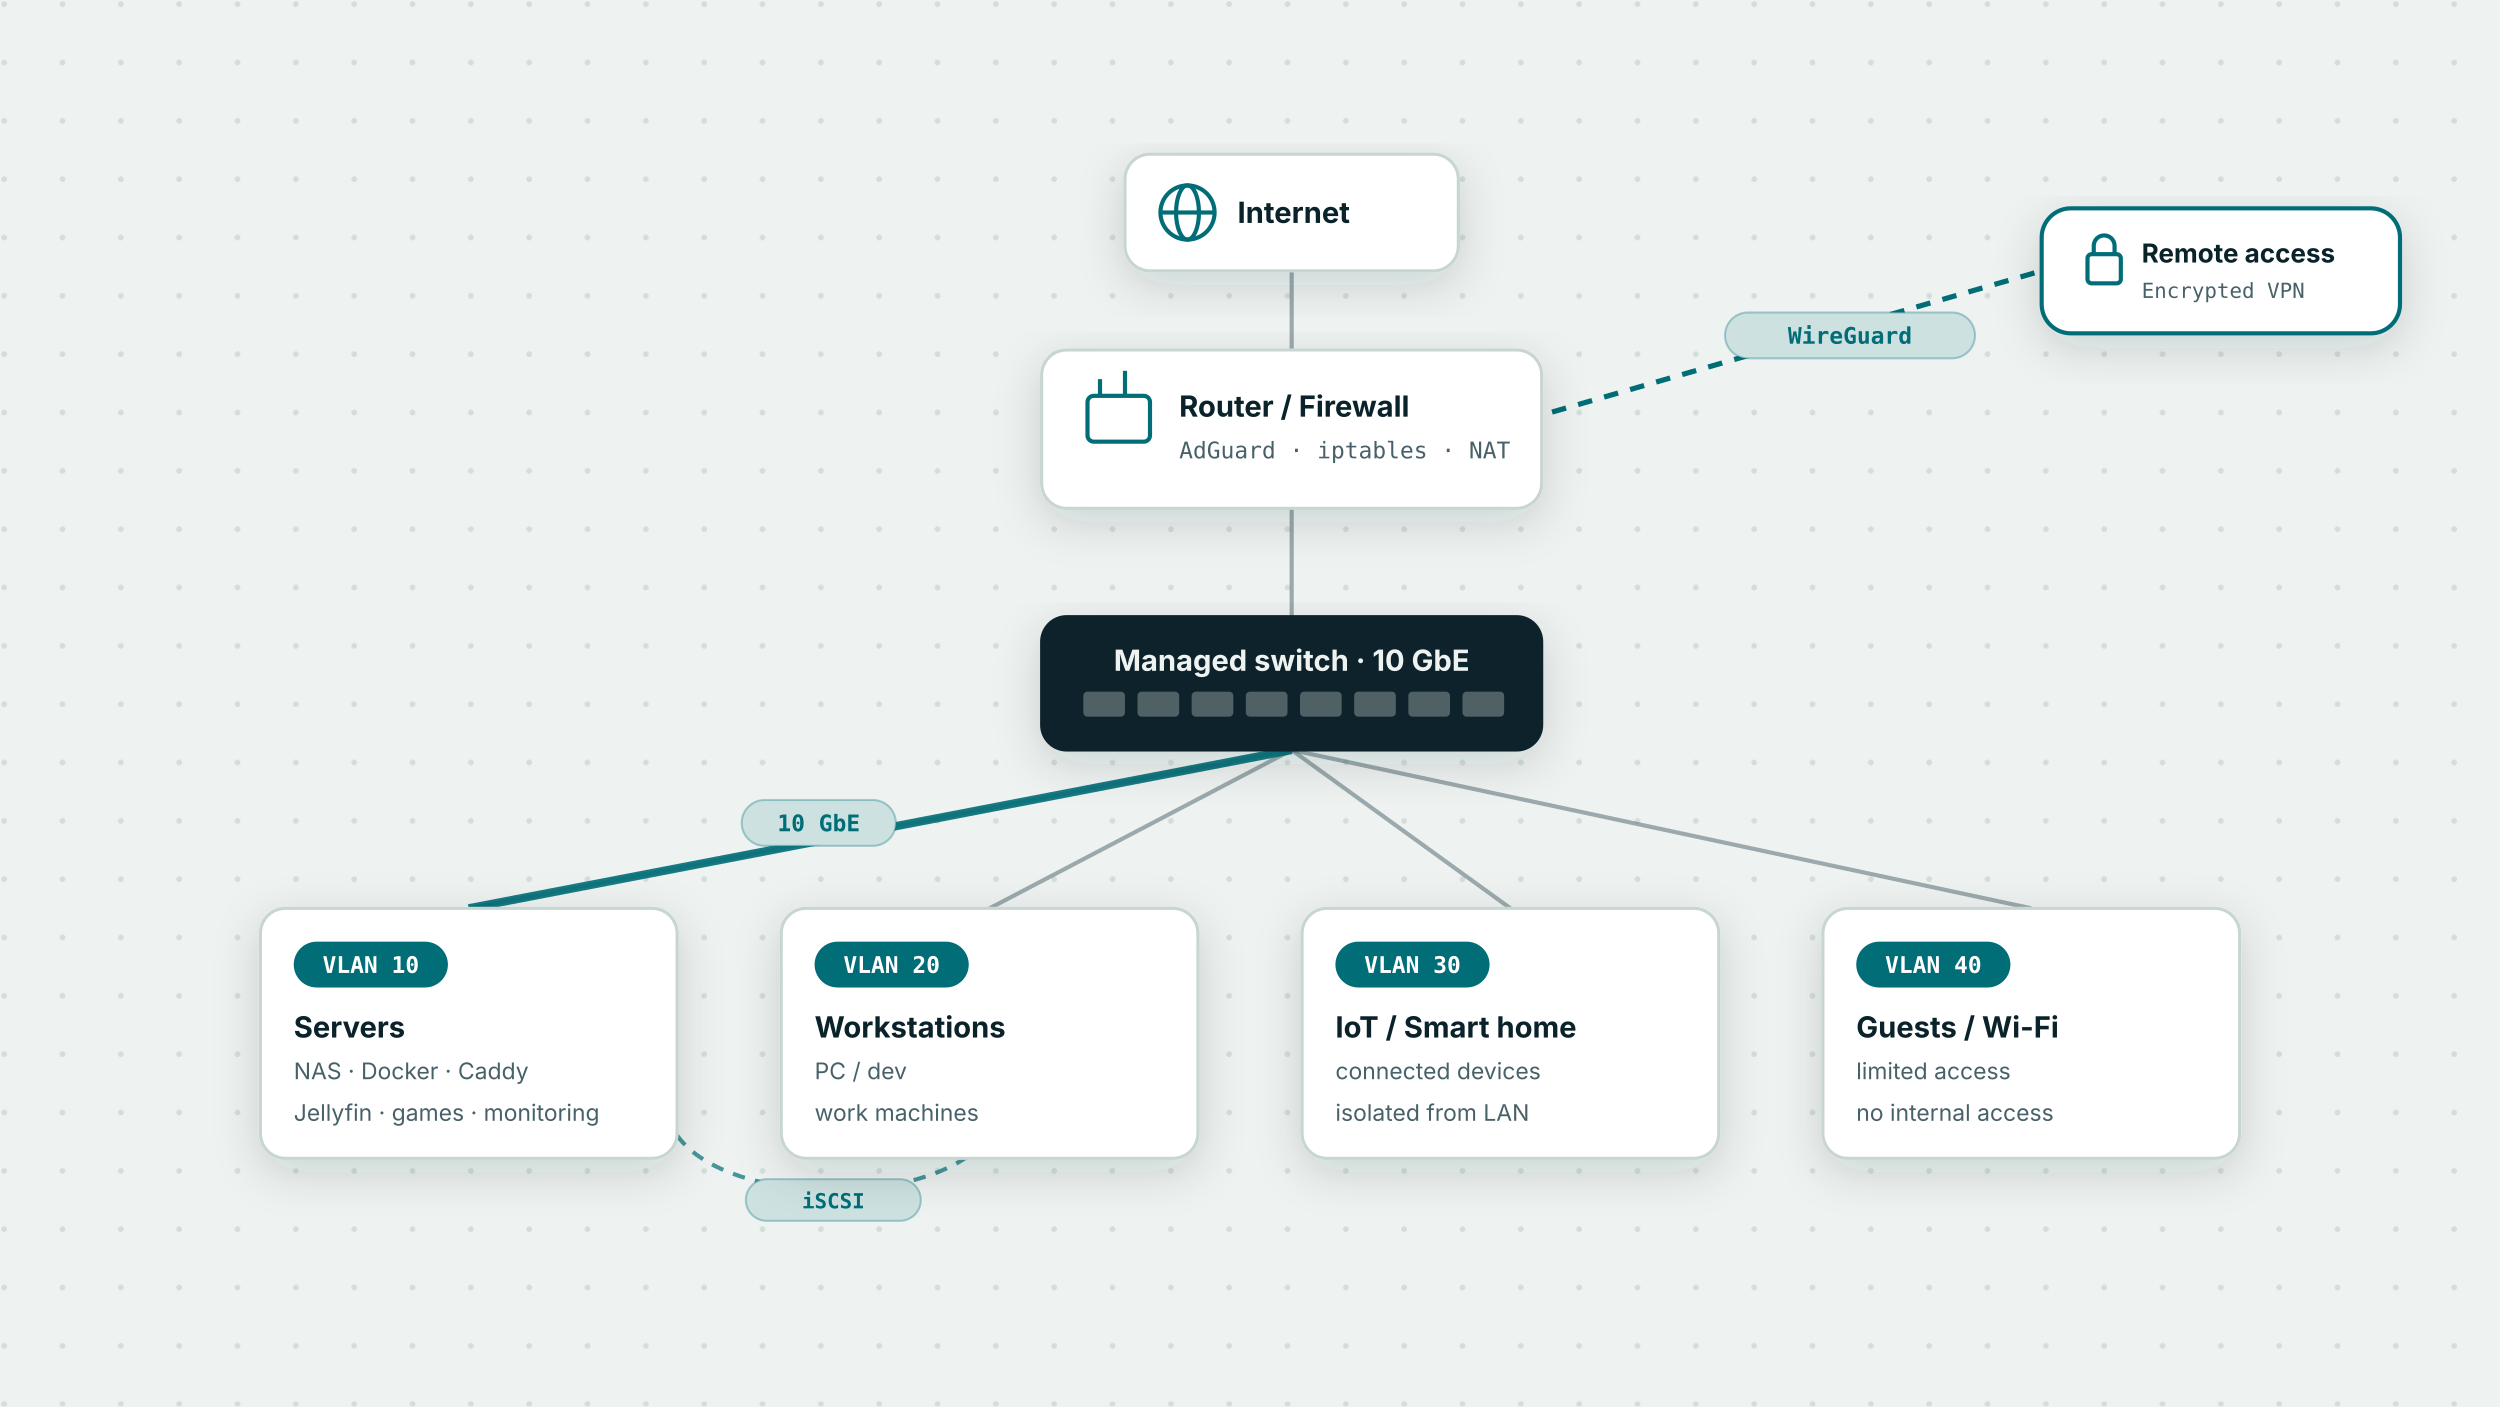
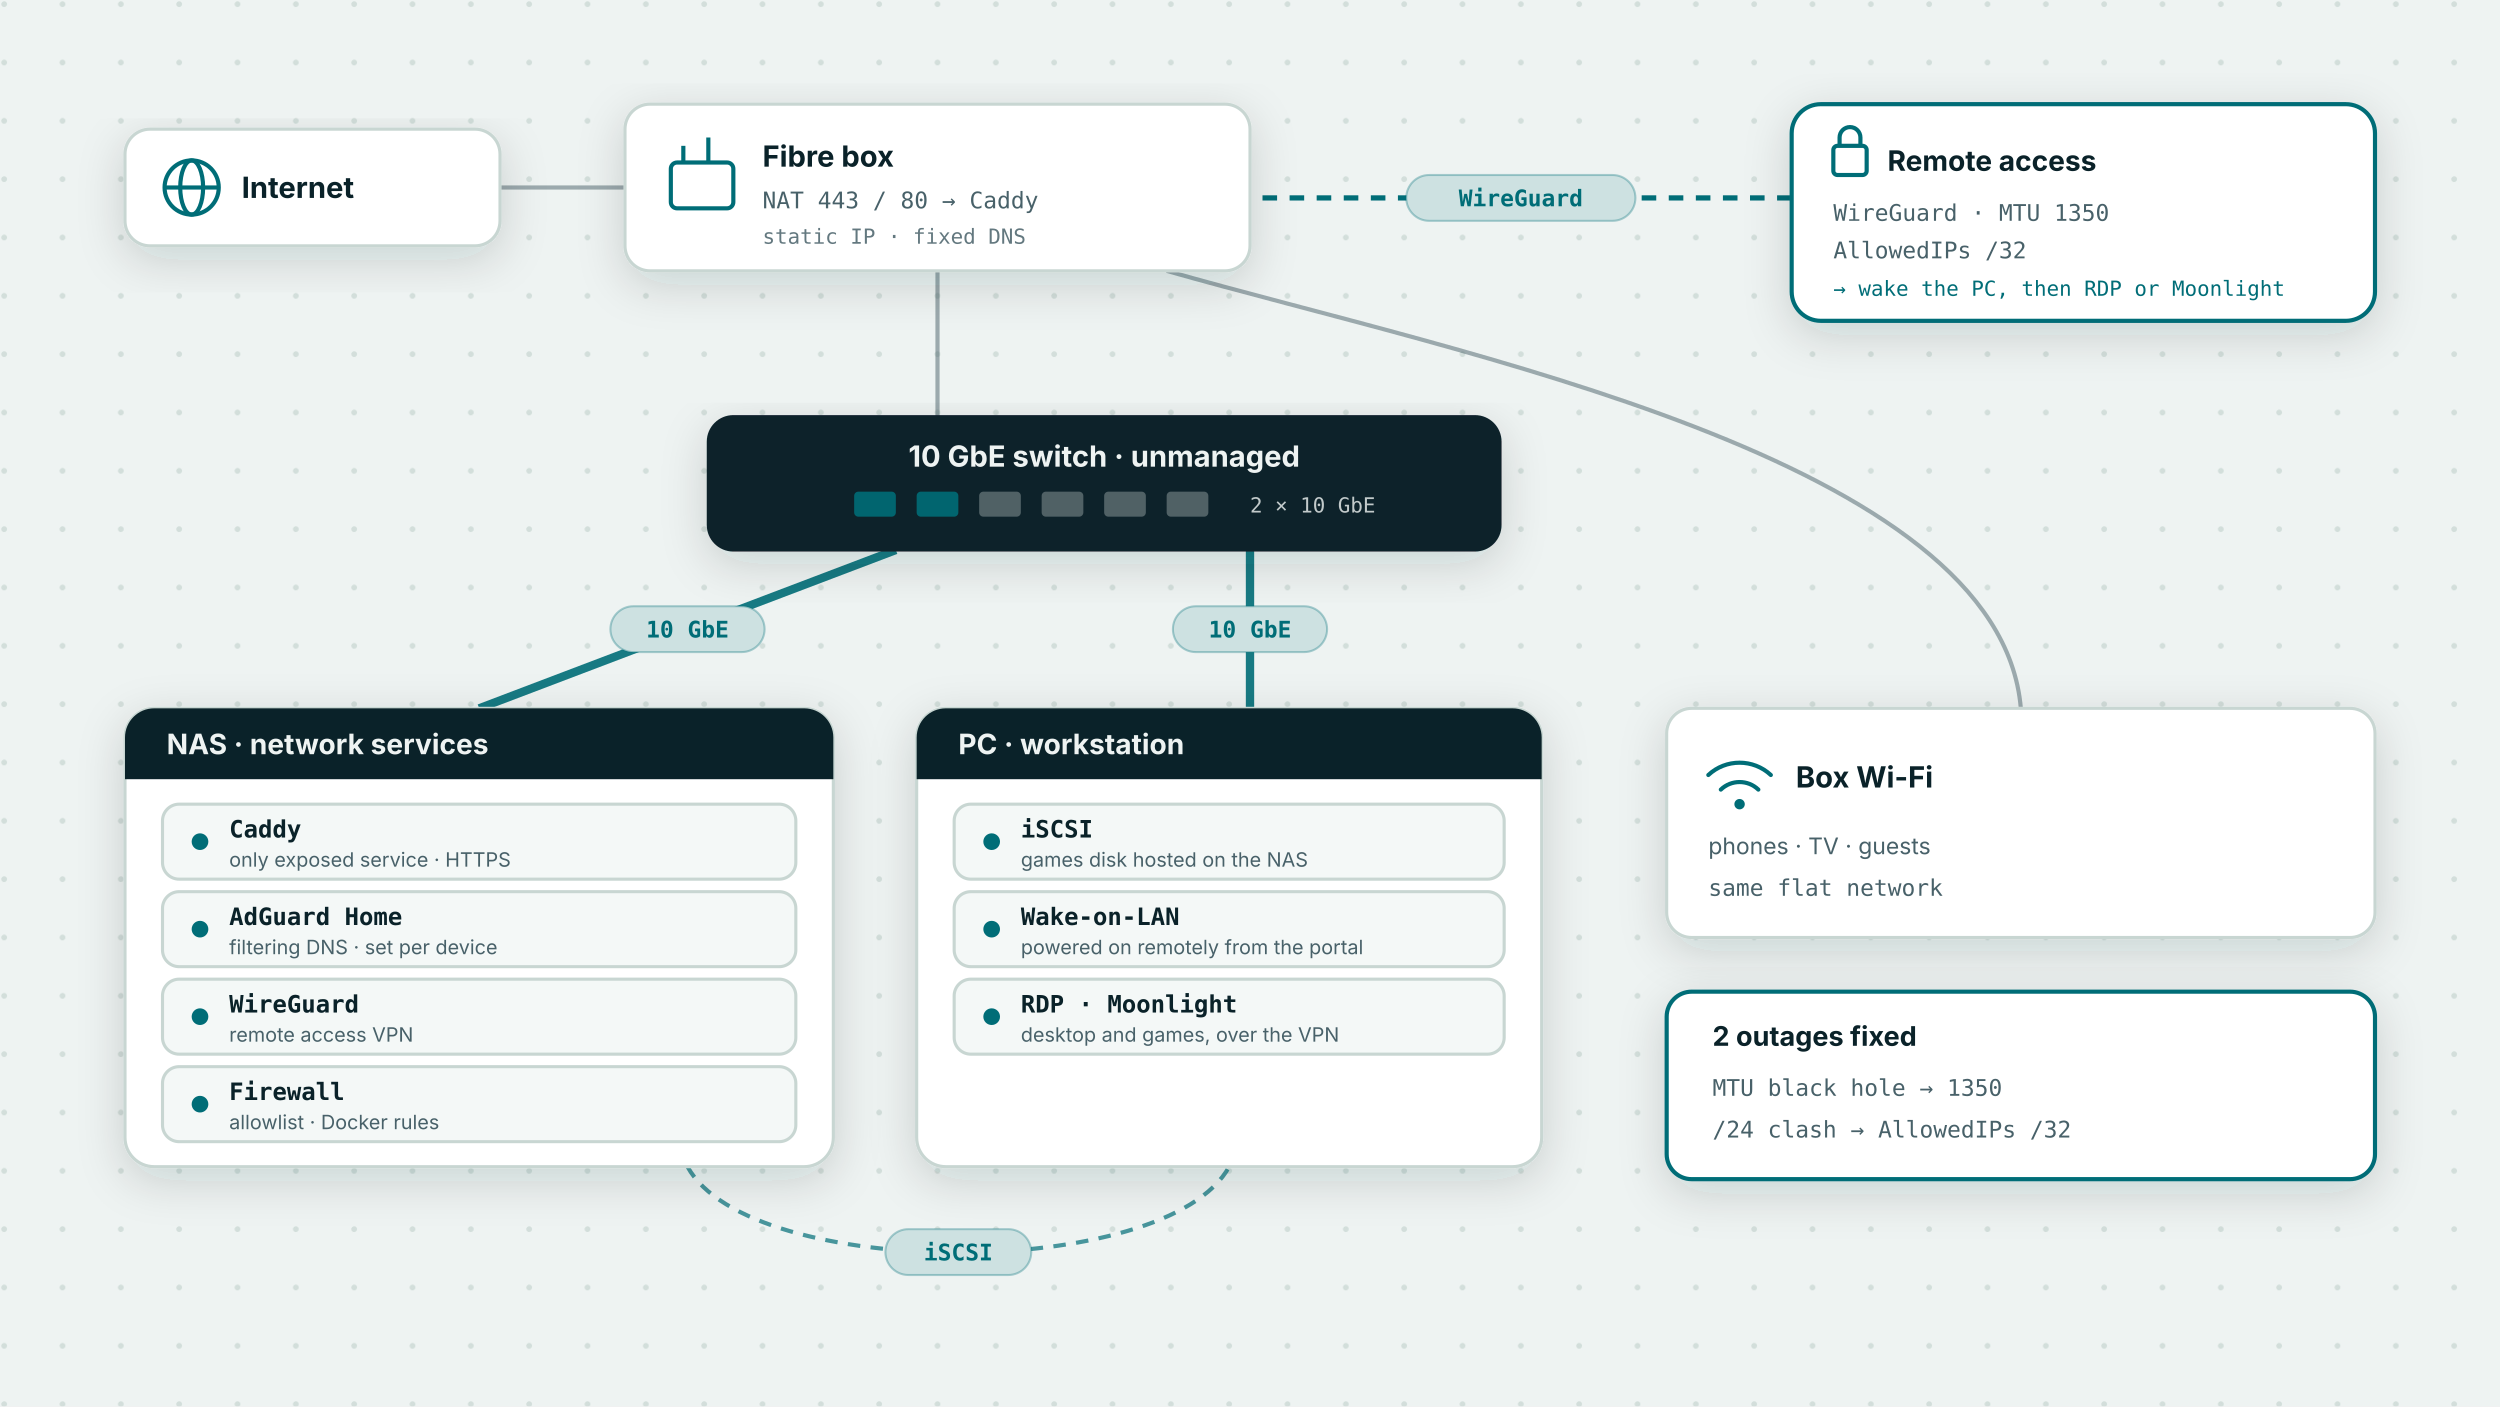
<svg xmlns="http://www.w3.org/2000/svg" width="1200" height="675" viewBox="0 0 1200 675" font-family="'Inter', system-ui, -apple-system, 'Segoe UI', Arial, sans-serif">
  <defs>
    <pattern id="reseau-light-en-dots" width="28" height="28" patternUnits="userSpaceOnUse">
      <circle cx="2" cy="2" r="1.4" fill="#c8d6d2" fill-opacity="0.7" />
    </pattern>
    <filter id="reseau-light-en-sh" x="-20%" y="-20%" width="140%" height="160%">
      <feDropShadow dx="0" dy="6" stdDeviation="11" flood-color="#0a2229" flood-opacity="0.16" />
    </filter>
  </defs>
  <rect width="1200" height="675" fill="#eef3f2" />
  <rect width="1200" height="675" fill="url(#reseau-light-en-dots)" />
  <g stroke="#486169" stroke-opacity="0.5" stroke-width="2" fill="none">
-     <path d="M620 130 L620 168" />
-     <path d="M620 244 L620 296" />
-     <path d="M620 360 L225 436" />
-     <path d="M620 360 L475 436" />
-     <path d="M620 360 L725 436" />
-     <path d="M620 360 L975 436" />
+     <path d="M240 90 L300 90" />
+     <path d="M450 130 L450 200" />
+     <path d="M560 130 C 700 170, 960 220, 970 340" />
  </g>
-   <path d="M620 360 L225 436" stroke="#006d77" stroke-width="4" fill="none" opacity="0.9" />
-   <rect x="356" y="384" width="74" height="22" rx="11" fill="#eef3f2" />
-   <rect x="356" y="384" width="74" height="22" rx="11" fill="#006d77" fill-opacity="0.14" stroke="#006d77" stroke-opacity="0.32" />
-   <text x="393" y="399" font-size="11" fill="#006d77" font-weight="bold" font-family="'JetBrains Mono', ui-monospace, SFMono-Regular, Menlo, Consolas, monospace" text-anchor="middle">10 GbE</text>
-   <path d="M720 205 L980 130" stroke="#006d77" stroke-width="2.5" stroke-dasharray="7 6" fill="none" />
-   <rect x="828" y="150" width="120" height="22" rx="11" fill="#eef3f2" />
-   <rect x="828" y="150" width="120" height="22" rx="11" fill="#006d77" fill-opacity="0.14" stroke="#006d77" stroke-opacity="0.32" />
-   <text x="888" y="165" font-size="11" fill="#006d77" font-weight="bold" font-family="'JetBrains Mono', ui-monospace, SFMono-Regular, Menlo, Consolas, monospace" text-anchor="middle">WireGuard</text>
-   <path d="M325 545 C 350 580, 450 580, 475 545" stroke="#006d77" stroke-width="2" stroke-dasharray="6 5" fill="none" opacity="0.7" />
-   <rect x="358" y="566" width="84" height="20" rx="10" fill="#eef3f2" />
-   <rect x="358" y="566" width="84" height="20" rx="10" fill="#006d77" fill-opacity="0.14" stroke="#006d77" stroke-opacity="0.32" />
-   <text x="400" y="580" font-size="10" fill="#006d77" font-weight="bold" font-family="'JetBrains Mono', ui-monospace, SFMono-Regular, Menlo, Consolas, monospace" text-anchor="middle">iSCSI</text>
+   <g stroke="#006d77" stroke-width="4" fill="none" opacity="0.9">
+     <path d="M430 264 L230 340" />
+     <path d="M600 264 L600 340" />
+   </g>
+   <rect x="293" y="291" width="74" height="22" rx="11" fill="#eef3f2" />
+   <rect x="293" y="291" width="74" height="22" rx="11" fill="#006d77" fill-opacity="0.14" stroke="#006d77" stroke-opacity="0.32" />
+   <text x="330" y="306" font-size="11" fill="#006d77" font-weight="bold" font-family="'JetBrains Mono', ui-monospace, SFMono-Regular, Menlo, Consolas, monospace" text-anchor="middle">10 GbE</text>
+   <rect x="563" y="291" width="74" height="22" rx="11" fill="#eef3f2" />
+   <rect x="563" y="291" width="74" height="22" rx="11" fill="#006d77" fill-opacity="0.14" stroke="#006d77" stroke-opacity="0.32" />
+   <text x="600" y="306" font-size="11" fill="#006d77" font-weight="bold" font-family="'JetBrains Mono', ui-monospace, SFMono-Regular, Menlo, Consolas, monospace" text-anchor="middle">10 GbE</text>
+   <path d="M860 95 L600 95" stroke="#006d77" stroke-width="2.5" stroke-dasharray="7 6" fill="none" />
+   <rect x="675" y="84" width="110" height="22" rx="11" fill="#eef3f2" />
+   <rect x="675" y="84" width="110" height="22" rx="11" fill="#006d77" fill-opacity="0.14" stroke="#006d77" stroke-opacity="0.32" />
+   <text x="730" y="99" font-size="11" fill="#006d77" font-weight="bold" font-family="'JetBrains Mono', ui-monospace, SFMono-Regular, Menlo, Consolas, monospace" text-anchor="middle">WireGuard</text>
+   <path d="M330 560 C 360 615, 560 615, 590 560" stroke="#006d77" stroke-width="2" stroke-dasharray="6 5" fill="none" opacity="0.7" />
+   <rect x="425" y="590" width="70" height="22" rx="11" fill="#eef3f2" />
+   <rect x="425" y="590" width="70" height="22" rx="11" fill="#006d77" fill-opacity="0.14" stroke="#006d77" stroke-opacity="0.32" />
+   <text x="460" y="605" font-size="11" fill="#006d77" font-weight="bold" font-family="'JetBrains Mono', ui-monospace, SFMono-Regular, Menlo, Consolas, monospace" text-anchor="middle">iSCSI</text>
  <g filter="url(#reseau-light-en-sh)">
-     <rect x="540" y="74" width="160" height="56" rx="12" fill="#ffffff" stroke="#c8d6d2" stroke-width="1.5" />
+     <rect x="60" y="62" width="180" height="56" rx="12" fill="#ffffff" stroke="#c8d6d2" stroke-width="1.5" />
  </g>
  <g stroke="#006d77" stroke-width="2" fill="none">
-     <circle cx="570" cy="102" r="13" />
-     <ellipse cx="570" cy="102" rx="5.5" ry="13" />
-     <line x1="557" y1="102" x2="583" y2="102" />
+     <circle cx="92" cy="90" r="13" />
+     <ellipse cx="92" cy="90" rx="5.5" ry="13" />
+     <line x1="79" y1="90" x2="105" y2="90" />
  </g>
-   <text x="594" y="107" font-size="14" fill="#0a2229" font-weight="bold" font-family="'Inter', system-ui, -apple-system, 'Segoe UI', Arial, sans-serif">Internet</text>
+   <text x="116" y="95" font-size="14" fill="#0a2229" font-weight="bold" font-family="'Inter', system-ui, -apple-system, 'Segoe UI', Arial, sans-serif">Internet</text>
  <g filter="url(#reseau-light-en-sh)">
-     <rect x="500" y="168" width="240" height="76" rx="12" fill="#ffffff" stroke="#c8d6d2" stroke-width="1.5" />
+     <rect x="300" y="50" width="300" height="80" rx="12" fill="#ffffff" stroke="#c8d6d2" stroke-width="1.5" />
  </g>
  <g stroke="#006d77" stroke-width="2" fill="none">
-     <rect x="522" y="190" width="30" height="22" rx="3" />
-     <path d="M528 190 v-8 M540 190 v-12" />
+     <rect x="322" y="78" width="30" height="22" rx="3" />
+     <path d="M328 78 v-8 M340 78 v-12" />
  </g>
-   <text x="566" y="200" font-size="14" fill="#0a2229" font-weight="bold" font-family="'Inter', system-ui, -apple-system, 'Segoe UI', Arial, sans-serif">Router / Firewall</text>
-   <text x="566" y="220" font-size="11" fill="#486169" font-weight="normal" font-family="'JetBrains Mono', ui-monospace, SFMono-Regular, Menlo, Consolas, monospace">AdGuard · iptables · NAT</text>
+   <text x="366" y="80" font-size="14" fill="#0a2229" font-weight="bold" font-family="'Inter', system-ui, -apple-system, 'Segoe UI', Arial, sans-serif">Fibre box</text>
+   <text x="366" y="100" font-size="11" fill="#486169" font-weight="normal" font-family="'JetBrains Mono', ui-monospace, SFMono-Regular, Menlo, Consolas, monospace">NAT 443 / 80 → Caddy</text>
+   <text x="366" y="117" font-size="10" fill="#486169" fill-opacity="0.85" font-weight="normal" font-family="'JetBrains Mono', ui-monospace, SFMono-Regular, Menlo, Consolas, monospace">static IP · fixed DNS</text>
  <g filter="url(#reseau-light-en-sh)">
-     <rect x="980" y="100" width="172" height="60" rx="14" fill="#ffffff" stroke="#006d77" stroke-width="2" />
+     <rect x="860" y="50" width="280" height="104" rx="14" fill="#ffffff" stroke="#006d77" stroke-width="2" />
  </g>
  <g stroke="#006d77" stroke-width="2" fill="none">
-     <rect x="1002" y="122" width="16" height="14" rx="2" />
-     <path d="M1005 122 v-4 a5 5 0 0 1 10 0 v4" />
+     <rect x="880" y="70" width="16" height="14" rx="2" />
+     <path d="M883 70 v-4 a5 5 0 0 1 10 0 v4" />
  </g>
-   <text x="1028" y="126" font-size="12.5" fill="#0a2229" font-weight="bold" font-family="'Inter', system-ui, -apple-system, 'Segoe UI', Arial, sans-serif">Remote access</text>
-   <text x="1028" y="143" font-size="10" fill="#486169" font-weight="normal" font-family="'JetBrains Mono', ui-monospace, SFMono-Regular, Menlo, Consolas, monospace">Encrypted VPN</text>
+   <text x="906" y="82" font-size="13.5" fill="#0a2229" font-weight="bold" font-family="'Inter', system-ui, -apple-system, 'Segoe UI', Arial, sans-serif">Remote access</text>
+   <text x="880" y="106" font-size="11" fill="#486169" font-weight="normal" font-family="'JetBrains Mono', ui-monospace, SFMono-Regular, Menlo, Consolas, monospace">WireGuard · MTU 1350</text>
+   <text x="880" y="124" font-size="11" fill="#486169" font-weight="normal" font-family="'JetBrains Mono', ui-monospace, SFMono-Regular, Menlo, Consolas, monospace">AllowedIPs /32</text>
+   <text x="880" y="142" font-size="10" fill="#006d77" font-weight="normal" font-family="'JetBrains Mono', ui-monospace, SFMono-Regular, Menlo, Consolas, monospace">→ wake the PC, then RDP or Moonlight</text>
  <g filter="url(#reseau-light-en-sh)">
-     <rect x="500" y="296" width="240" height="64" rx="12" fill="#0a2229" stroke="#0a2229" stroke-width="1.5" />
+     <rect x="340" y="200" width="380" height="64" rx="12" fill="#0a2229" stroke="#0a2229" stroke-width="1.5" />
  </g>
-   <g fill="#eef3f2" fill-opacity="0.3">
-     <rect x="520" y="332" width="20" height="12" rx="2" />
-     <rect x="546" y="332" width="20" height="12" rx="2" />
-     <rect x="572" y="332" width="20" height="12" rx="2" />
-     <rect x="598" y="332" width="20" height="12" rx="2" />
-     <rect x="624" y="332" width="20" height="12" rx="2" />
-     <rect x="650" y="332" width="20" height="12" rx="2" />
-     <rect x="676" y="332" width="20" height="12" rx="2" />
-     <rect x="702" y="332" width="20" height="12" rx="2" />
+   <text x="530" y="224" font-size="14" fill="#eef3f2" font-weight="bold" font-family="'Inter', system-ui, -apple-system, 'Segoe UI', Arial, sans-serif" text-anchor="middle">10 GbE switch · unmanaged</text>
+   <rect x="410" y="236" width="20" height="12" rx="2" fill="#006d77" fill-opacity="0.9" />
+   <rect x="440" y="236" width="20" height="12" rx="2" fill="#006d77" fill-opacity="0.9" />
+   <rect x="470" y="236" width="20" height="12" rx="2" fill="#eef3f2" fill-opacity="0.3" />
+   <rect x="500" y="236" width="20" height="12" rx="2" fill="#eef3f2" fill-opacity="0.3" />
+   <rect x="530" y="236" width="20" height="12" rx="2" fill="#eef3f2" fill-opacity="0.3" />
+   <rect x="560" y="236" width="20" height="12" rx="2" fill="#eef3f2" fill-opacity="0.3" />
+   <text x="600" y="246" font-size="10" fill="#eef3f2" fill-opacity="0.8" font-weight="normal" font-family="'JetBrains Mono', ui-monospace, SFMono-Regular, Menlo, Consolas, monospace">2 × 10 GbE</text>
+   <g filter="url(#reseau-light-en-sh)">
+     <rect x="60" y="340" width="340" height="220" rx="14" fill="#ffffff" stroke="#c8d6d2" stroke-width="1.5" />
  </g>
-   <text x="620" y="322" font-size="14" fill="#eef3f2" font-weight="bold" font-family="'Inter', system-ui, -apple-system, 'Segoe UI', Arial, sans-serif" text-anchor="middle">Managed switch · 10 GbE</text>
+   <path d="M60 354 a14 14 0 0 1 14 -14 h312 a14 14 0 0 1 14 14 v20 h-340 z" fill="#0a2229" />
+   <text x="80" y="362" font-size="13.5" fill="#eef3f2" font-weight="bold" font-family="'Inter', system-ui, -apple-system, 'Segoe UI', Arial, sans-serif">NAS · network services</text>
+   <g>
+     <rect x="78" y="386" width="304" height="36" rx="8" fill="#f4f8f7" stroke="#c8d6d2" stroke-width="1.5" />
+   </g>
+   <circle cx="96" cy="404" r="4" fill="#006d77" />
+   <text x="110" y="402" font-size="11.5" fill="#0a2229" font-weight="bold" font-family="'JetBrains Mono', ui-monospace, SFMono-Regular, Menlo, Consolas, monospace">Caddy</text>
+   <text x="110" y="416" font-size="9.5" fill="#486169" font-weight="normal" font-family="'Inter', system-ui, -apple-system, 'Segoe UI', Arial, sans-serif">only exposed service · HTTPS</text>
+   <g>
+     <rect x="78" y="428" width="304" height="36" rx="8" fill="#f4f8f7" stroke="#c8d6d2" stroke-width="1.5" />
+   </g>
+   <circle cx="96" cy="446" r="4" fill="#006d77" />
+   <text x="110" y="444" font-size="11.5" fill="#0a2229" font-weight="bold" font-family="'JetBrains Mono', ui-monospace, SFMono-Regular, Menlo, Consolas, monospace">AdGuard Home</text>
+   <text x="110" y="458" font-size="9.5" fill="#486169" font-weight="normal" font-family="'Inter', system-ui, -apple-system, 'Segoe UI', Arial, sans-serif">filtering DNS · set per device</text>
+   <g>
+     <rect x="78" y="470" width="304" height="36" rx="8" fill="#f4f8f7" stroke="#c8d6d2" stroke-width="1.5" />
+   </g>
+   <circle cx="96" cy="488" r="4" fill="#006d77" />
+   <text x="110" y="486" font-size="11.5" fill="#0a2229" font-weight="bold" font-family="'JetBrains Mono', ui-monospace, SFMono-Regular, Menlo, Consolas, monospace">WireGuard</text>
+   <text x="110" y="500" font-size="9.5" fill="#486169" font-weight="normal" font-family="'Inter', system-ui, -apple-system, 'Segoe UI', Arial, sans-serif">remote access VPN</text>
+   <g>
+     <rect x="78" y="512" width="304" height="36" rx="8" fill="#f4f8f7" stroke="#c8d6d2" stroke-width="1.5" />
+   </g>
+   <circle cx="96" cy="530" r="4" fill="#006d77" />
+   <text x="110" y="528" font-size="11.5" fill="#0a2229" font-weight="bold" font-family="'JetBrains Mono', ui-monospace, SFMono-Regular, Menlo, Consolas, monospace">Firewall</text>
+   <text x="110" y="542" font-size="9.5" fill="#486169" font-weight="normal" font-family="'Inter', system-ui, -apple-system, 'Segoe UI', Arial, sans-serif">allowlist · Docker rules</text>
  <g filter="url(#reseau-light-en-sh)">
-     <rect x="125" y="436" width="200" height="120" rx="12" fill="#ffffff" stroke="#c8d6d2" stroke-width="1.5" />
+     <rect x="440" y="340" width="300" height="220" rx="14" fill="#ffffff" stroke="#c8d6d2" stroke-width="1.5" />
  </g>
-   <rect x="141" y="452" width="74" height="22" rx="11" fill="#006d77" />
-   <text x="178" y="467" font-size="11" fill="#ffffff" font-weight="bold" font-family="'JetBrains Mono', ui-monospace, SFMono-Regular, Menlo, Consolas, monospace" text-anchor="middle">VLAN 10</text>
-   <text x="141" y="498" font-size="14" fill="#0a2229" font-weight="bold" font-family="'Inter', system-ui, -apple-system, 'Segoe UI', Arial, sans-serif">Servers</text>
-   <text x="141" y="518" font-size="11" fill="#486169" font-weight="normal" font-family="'Inter', system-ui, -apple-system, 'Segoe UI', Arial, sans-serif">NAS · Docker · Caddy</text>
-   <text x="141" y="538" font-size="11" fill="#486169" font-weight="normal" font-family="'Inter', system-ui, -apple-system, 'Segoe UI', Arial, sans-serif">Jellyfin · games · monitoring</text>
+   <path d="M440 354 a14 14 0 0 1 14 -14 h272 a14 14 0 0 1 14 14 v20 h-300 z" fill="#0a2229" />
+   <text x="460" y="362" font-size="13.5" fill="#eef3f2" font-weight="bold" font-family="'Inter', system-ui, -apple-system, 'Segoe UI', Arial, sans-serif">PC · workstation</text>
+   <g>
+     <rect x="458" y="386" width="264" height="36" rx="8" fill="#f4f8f7" stroke="#c8d6d2" stroke-width="1.5" />
+   </g>
+   <circle cx="476" cy="404" r="4" fill="#006d77" />
+   <text x="490" y="402" font-size="11.5" fill="#0a2229" font-weight="bold" font-family="'JetBrains Mono', ui-monospace, SFMono-Regular, Menlo, Consolas, monospace">iSCSI</text>
+   <text x="490" y="416" font-size="9.5" fill="#486169" font-weight="normal" font-family="'Inter', system-ui, -apple-system, 'Segoe UI', Arial, sans-serif">games disk hosted on the NAS</text>
+   <g>
+     <rect x="458" y="428" width="264" height="36" rx="8" fill="#f4f8f7" stroke="#c8d6d2" stroke-width="1.5" />
+   </g>
+   <circle cx="476" cy="446" r="4" fill="#006d77" />
+   <text x="490" y="444" font-size="11.5" fill="#0a2229" font-weight="bold" font-family="'JetBrains Mono', ui-monospace, SFMono-Regular, Menlo, Consolas, monospace">Wake-on-LAN</text>
+   <text x="490" y="458" font-size="9.5" fill="#486169" font-weight="normal" font-family="'Inter', system-ui, -apple-system, 'Segoe UI', Arial, sans-serif">powered on remotely from the portal</text>
+   <g>
+     <rect x="458" y="470" width="264" height="36" rx="8" fill="#f4f8f7" stroke="#c8d6d2" stroke-width="1.5" />
+   </g>
+   <circle cx="476" cy="488" r="4" fill="#006d77" />
+   <text x="490" y="486" font-size="11.5" fill="#0a2229" font-weight="bold" font-family="'JetBrains Mono', ui-monospace, SFMono-Regular, Menlo, Consolas, monospace">RDP · Moonlight</text>
+   <text x="490" y="500" font-size="9.5" fill="#486169" font-weight="normal" font-family="'Inter', system-ui, -apple-system, 'Segoe UI', Arial, sans-serif">desktop and games, over the VPN</text>
  <g filter="url(#reseau-light-en-sh)">
-     <rect x="375" y="436" width="200" height="120" rx="12" fill="#ffffff" stroke="#c8d6d2" stroke-width="1.5" />
+     <rect x="800" y="340" width="340" height="110" rx="12" fill="#ffffff" stroke="#c8d6d2" stroke-width="1.5" />
  </g>
-   <rect x="391" y="452" width="74" height="22" rx="11" fill="#006d77" />
-   <text x="428" y="467" font-size="11" fill="#ffffff" font-weight="bold" font-family="'JetBrains Mono', ui-monospace, SFMono-Regular, Menlo, Consolas, monospace" text-anchor="middle">VLAN 20</text>
-   <text x="391" y="498" font-size="14" fill="#0a2229" font-weight="bold" font-family="'Inter', system-ui, -apple-system, 'Segoe UI', Arial, sans-serif">Workstations</text>
-   <text x="391" y="518" font-size="11" fill="#486169" font-weight="normal" font-family="'Inter', system-ui, -apple-system, 'Segoe UI', Arial, sans-serif">PC / dev</text>
-   <text x="391" y="538" font-size="11" fill="#486169" font-weight="normal" font-family="'Inter', system-ui, -apple-system, 'Segoe UI', Arial, sans-serif">work machines</text>
+   <g stroke="#006d77" stroke-width="2" fill="none" stroke-linecap="round">
+     <path d="M820 372 a22 22 0 0 1 30 0" />
+     <path d="M826 379 a13 13 0 0 1 18 0" />
+   </g>
+   <circle cx="835" cy="386" r="2.5" fill="#006d77" />
+   <text x="862" y="378" font-size="14" fill="#0a2229" font-weight="bold" font-family="'Inter', system-ui, -apple-system, 'Segoe UI', Arial, sans-serif">Box Wi-Fi</text>
+   <text x="820" y="410" font-size="11" fill="#486169" font-weight="normal" font-family="'Inter', system-ui, -apple-system, 'Segoe UI', Arial, sans-serif">phones · TV · guests</text>
+   <text x="820" y="430" font-size="11" fill="#486169" font-weight="normal" font-family="'JetBrains Mono', ui-monospace, SFMono-Regular, Menlo, Consolas, monospace">same flat network</text>
  <g filter="url(#reseau-light-en-sh)">
-     <rect x="625" y="436" width="200" height="120" rx="12" fill="#ffffff" stroke="#c8d6d2" stroke-width="1.5" />
+     <rect x="800" y="476" width="340" height="90" rx="12" fill="#ffffff" stroke="#006d77" stroke-width="2" />
  </g>
-   <rect x="641" y="452" width="74" height="22" rx="11" fill="#006d77" />
-   <text x="678" y="467" font-size="11" fill="#ffffff" font-weight="bold" font-family="'JetBrains Mono', ui-monospace, SFMono-Regular, Menlo, Consolas, monospace" text-anchor="middle">VLAN 30</text>
-   <text x="641" y="498" font-size="14" fill="#0a2229" font-weight="bold" font-family="'Inter', system-ui, -apple-system, 'Segoe UI', Arial, sans-serif">IoT / Smart home</text>
-   <text x="641" y="518" font-size="11" fill="#486169" font-weight="normal" font-family="'Inter', system-ui, -apple-system, 'Segoe UI', Arial, sans-serif">connected devices</text>
-   <text x="641" y="538" font-size="11" fill="#486169" font-weight="normal" font-family="'Inter', system-ui, -apple-system, 'Segoe UI', Arial, sans-serif">isolated from LAN</text>
-   <g filter="url(#reseau-light-en-sh)">
-     <rect x="875" y="436" width="200" height="120" rx="12" fill="#ffffff" stroke="#c8d6d2" stroke-width="1.5" />
-   </g>
-   <rect x="891" y="452" width="74" height="22" rx="11" fill="#006d77" />
-   <text x="928" y="467" font-size="11" fill="#ffffff" font-weight="bold" font-family="'JetBrains Mono', ui-monospace, SFMono-Regular, Menlo, Consolas, monospace" text-anchor="middle">VLAN 40</text>
-   <text x="891" y="498" font-size="14" fill="#0a2229" font-weight="bold" font-family="'Inter', system-ui, -apple-system, 'Segoe UI', Arial, sans-serif">Guests / Wi-Fi</text>
-   <text x="891" y="518" font-size="11" fill="#486169" font-weight="normal" font-family="'Inter', system-ui, -apple-system, 'Segoe UI', Arial, sans-serif">limited access</text>
-   <text x="891" y="538" font-size="11" fill="#486169" font-weight="normal" font-family="'Inter', system-ui, -apple-system, 'Segoe UI', Arial, sans-serif">no internal access</text>
+   <text x="822" y="502" font-size="13" fill="#0a2229" font-weight="bold" font-family="'Inter', system-ui, -apple-system, 'Segoe UI', Arial, sans-serif">2 outages fixed</text>
+   <text x="822" y="526" font-size="11" fill="#486169" font-weight="normal" font-family="'JetBrains Mono', ui-monospace, SFMono-Regular, Menlo, Consolas, monospace">MTU black hole → 1350</text>
+   <text x="822" y="546" font-size="11" fill="#486169" font-weight="normal" font-family="'JetBrains Mono', ui-monospace, SFMono-Regular, Menlo, Consolas, monospace">/24 clash → AllowedIPs /32</text>
</svg>
